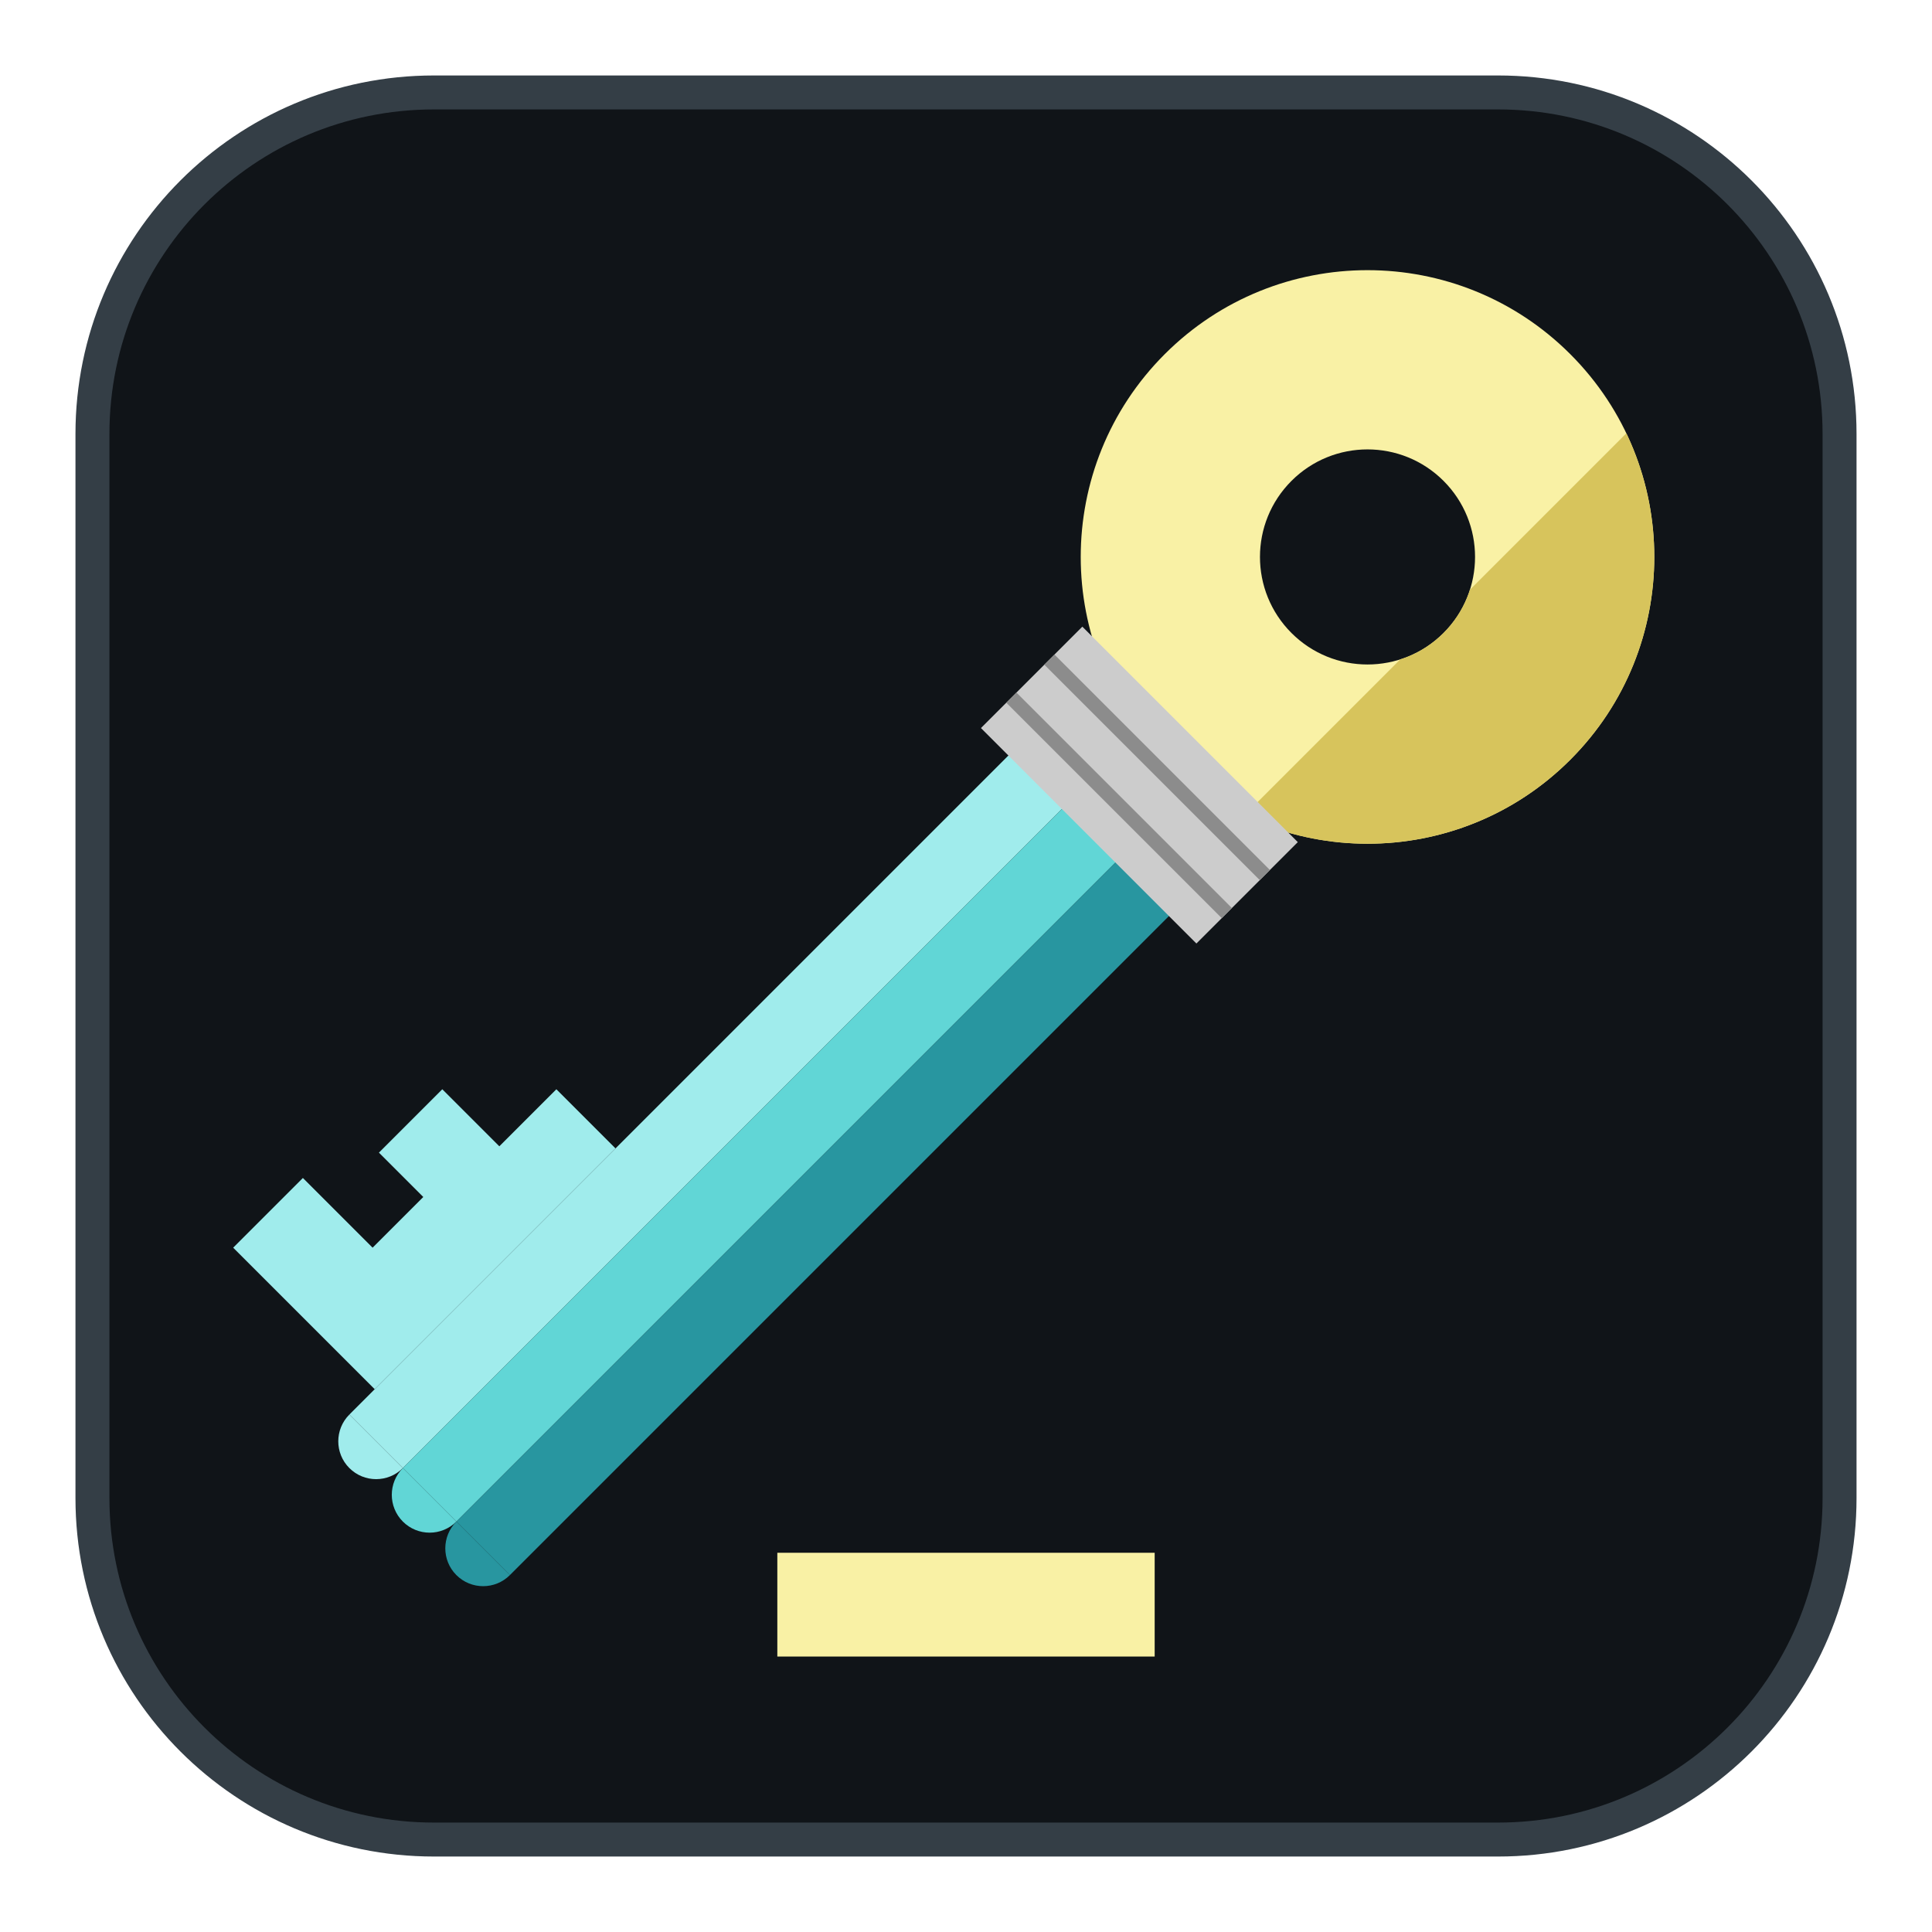
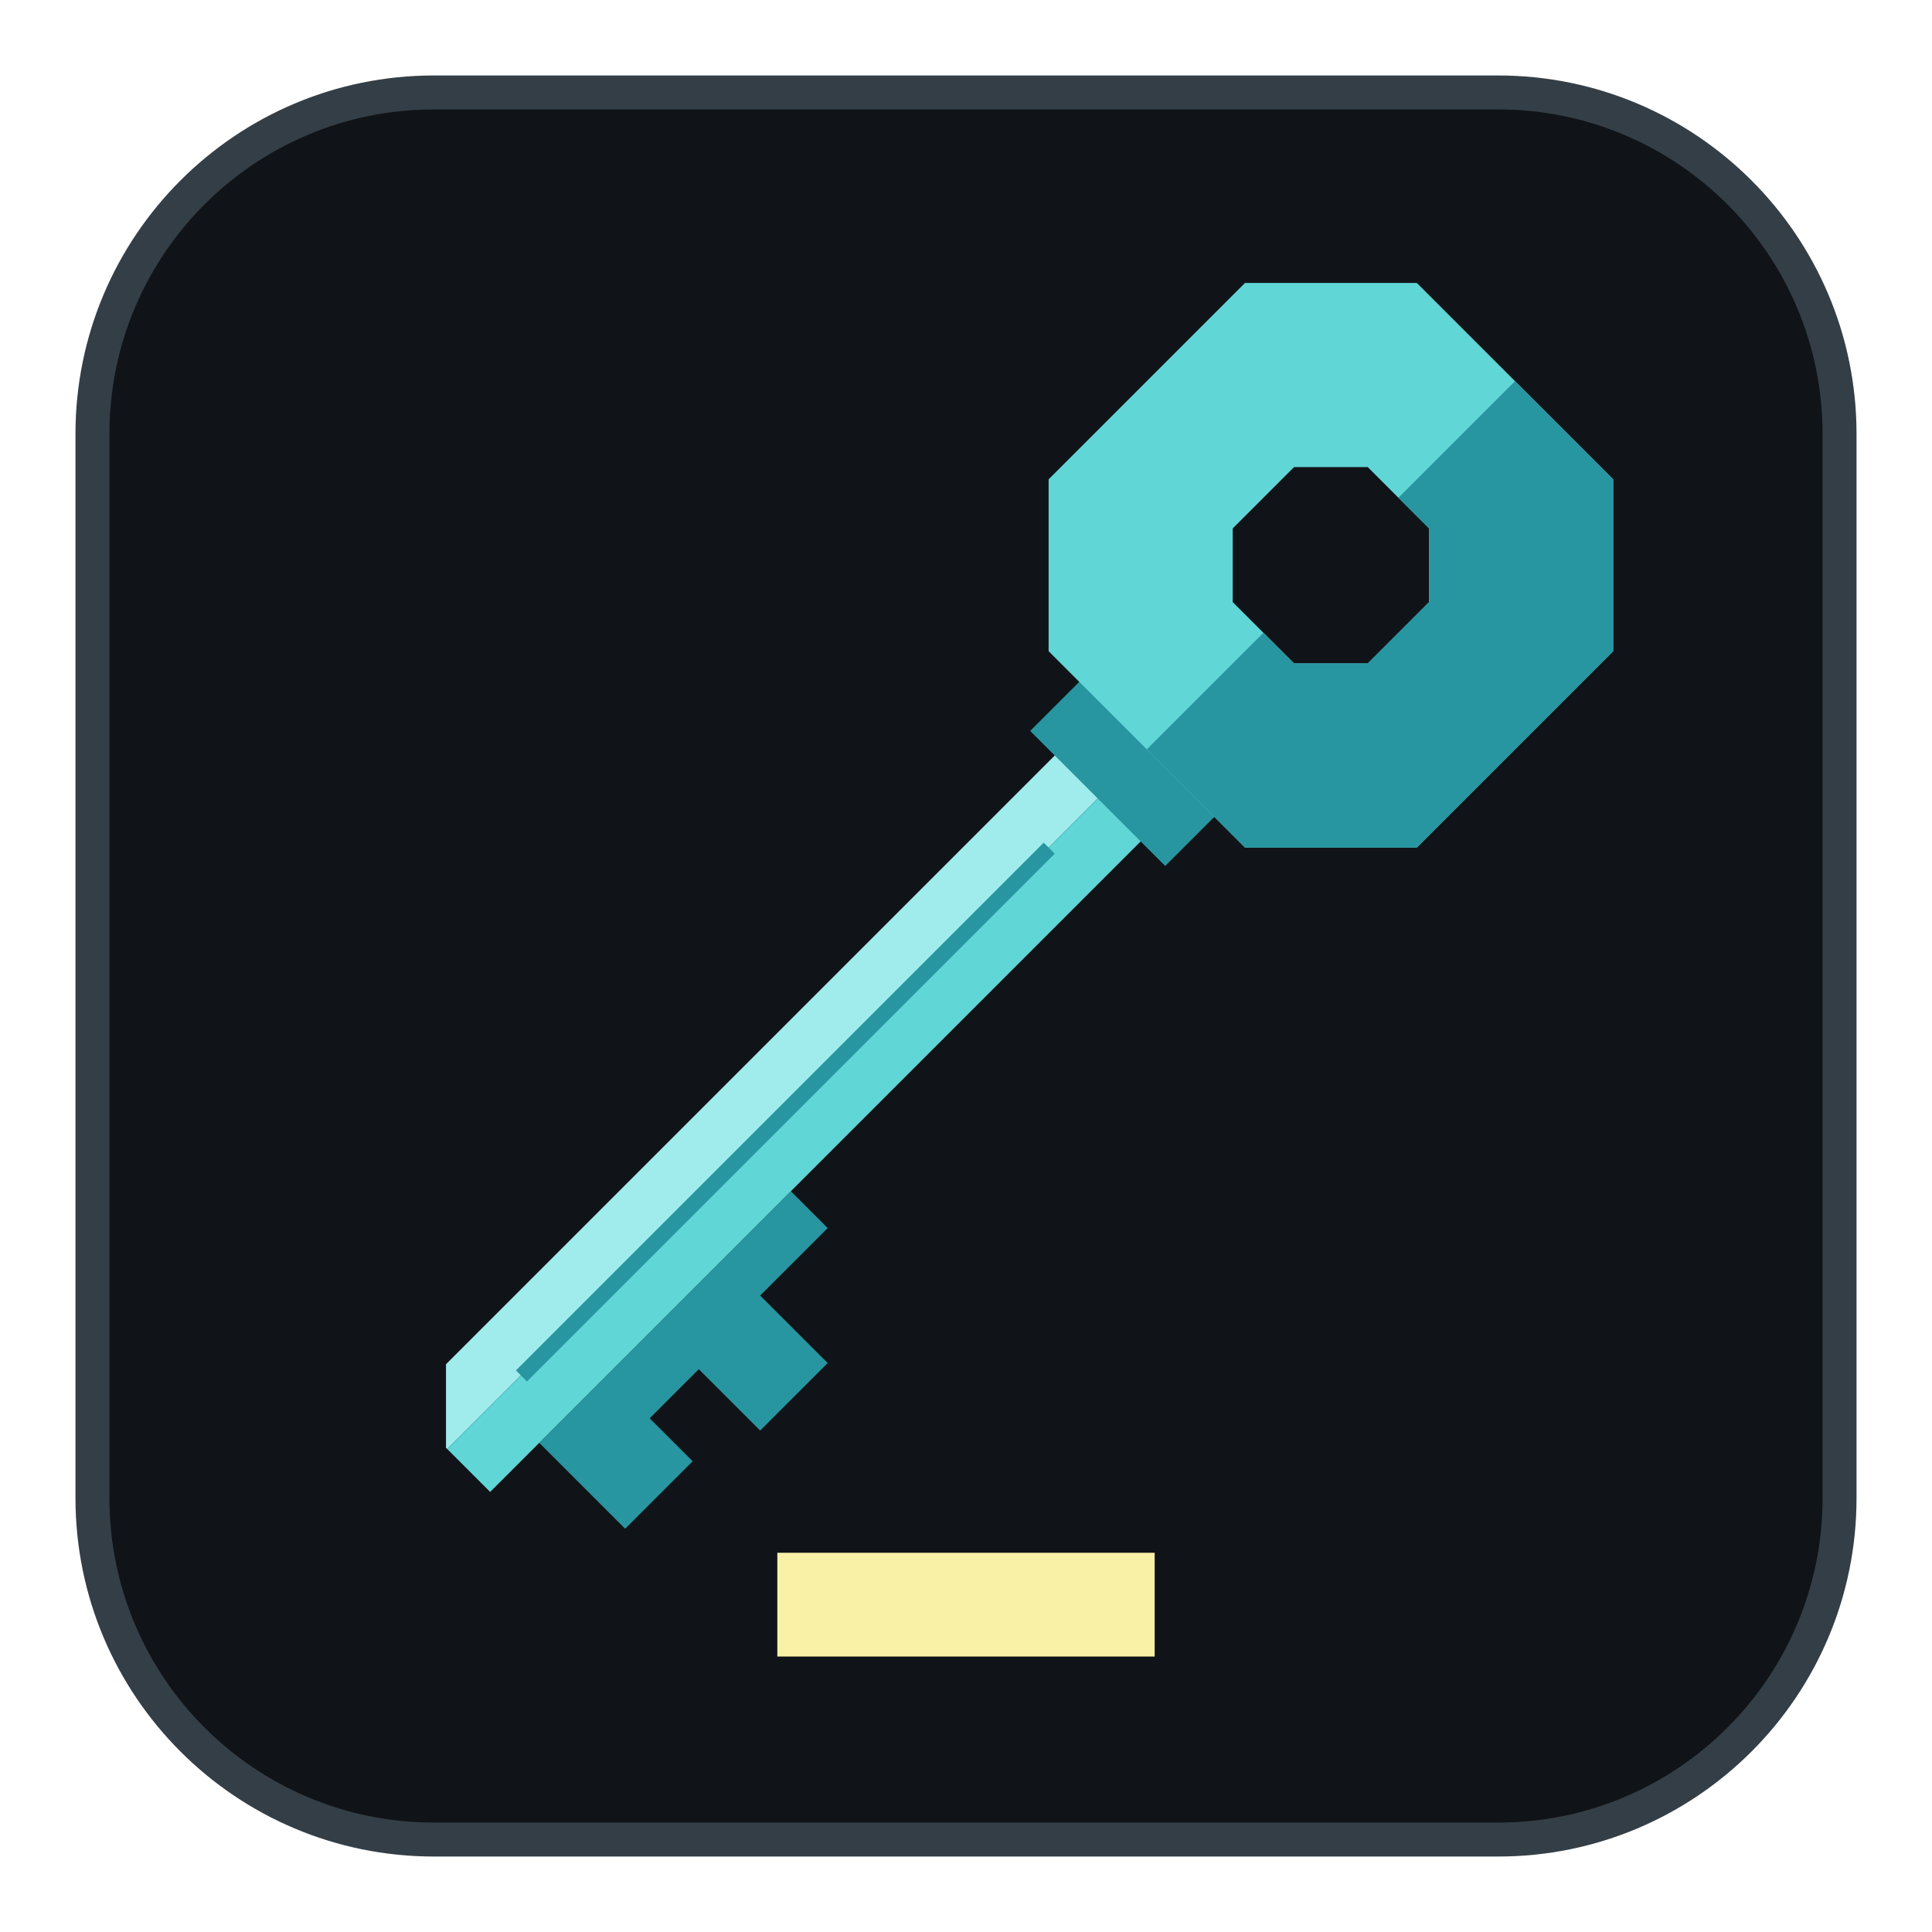
<svg xmlns="http://www.w3.org/2000/svg" viewBox="0 0 1024 1024" width="1024" height="1024">
  <rect x="49" y="49" width="926" height="926" rx="181" fill="#101418" stroke="#343e46" stroke-width="18" />
-   <defs>
-     <clipPath id="bowShade" clipPathUnits="userSpaceOnUse">
-       <rect x="560" y="148.333" width="360" height="120" />
-     </clipPath>
-   </defs>
-   <g transform="translate(530 490) rotate(-45) scale(0.95) translate(-450 -95)">
-     <polygon points="20,31.667 20,-80 75,-80 75,-25 115,-25 115,-60 165,-60 165,-15 210,-15 210,31.667" fill="#a0ecec" />
-     <rect x="0" y="31.667" width="560" height="42.222" fill="#a0ecec" />
-     <rect x="0" y="73.889" width="560" height="42.222" fill="#61d6d6" />
-     <rect x="0" y="116.111" width="560" height="42.222" fill="#2896a0" />
-     <path d="M0 52.778L0 73.889A21.111 21.111 0 0 1 0 31.667Z" fill="#a0ecec" />
-     <path d="M0 95L0 116.111A21.111 21.111 0 0 1 0 73.889Z" fill="#61d6d6" />
-     <path d="M0 137.222L0 158.333A21.111 21.111 0 0 1 0 116.111Z" fill="#2896a0" />
-     <path d="M580 95a160 160 0 1 0 320 0a160 160 0 1 0 -320 0ZM680 95a60 60 0 1 0 120 0a60 60 0 1 0 -120 0Z" fill="#f9f1a5" fill-rule="evenodd" />
-     <path d="M580 95a160 160 0 1 0 320 0a160 160 0 1 0 -320 0ZM680 95a60 60 0 1 0 120 0a60 60 0 1 0 -120 0Z" fill="#d7c45c" fill-rule="evenodd" clip-path="url(#bowShade)" />
-     <rect x="520" y="10" width="80" height="170" fill="#cccccc" />
-     <rect x="540" y="10" width="8" height="170" fill="#8c8c8c" />
-     <rect x="570" y="10" width="8" height="170" fill="#8c8c8c" />
+   <g transform="translate(520 485) rotate(-45) scale(0.92) translate(-435 -95)">
+     <polygon points="40,130 40,200 95,200 95,165 135,165 135,215 190,215 190,160 245,160 245,130" fill="#2896a0" />
+     <polygon points="34,60 560,60 560,95 0,95 0,94" fill="#a0ecec" />
+     <polygon points="0,95 560,95 560,130 0,130" fill="#61d6d6" />
+     <polygon points="0,60 34,60 0,94" fill="#101418" />
+     <rect x="60" y="91" width="430" height="9" fill="#2896a0" />
+     <rect x="530" y="40" width="44" height="110" fill="#2896a0" />
+     <path d="M640,-55 L800,-55 L870,15 L870,175 L800,245 L640,245 L570,175 L570,15 Z M695,40 L745,40 L775,70 L775,120 L745,150 L695,150 L665,120 L665,70 Z" fill="#61d6d6" fill-rule="evenodd" />
+     <path d="M870,95 L870,175 L800,245 L640,245 L570,175 L570,95 L665,95 L665,120 L695,150 L745,150 L775,120 L775,95 Z" fill="#2896a0" />
  </g>
  <rect x="412" y="823" width="200" height="55" fill="#f9f1a5" />
</svg>
